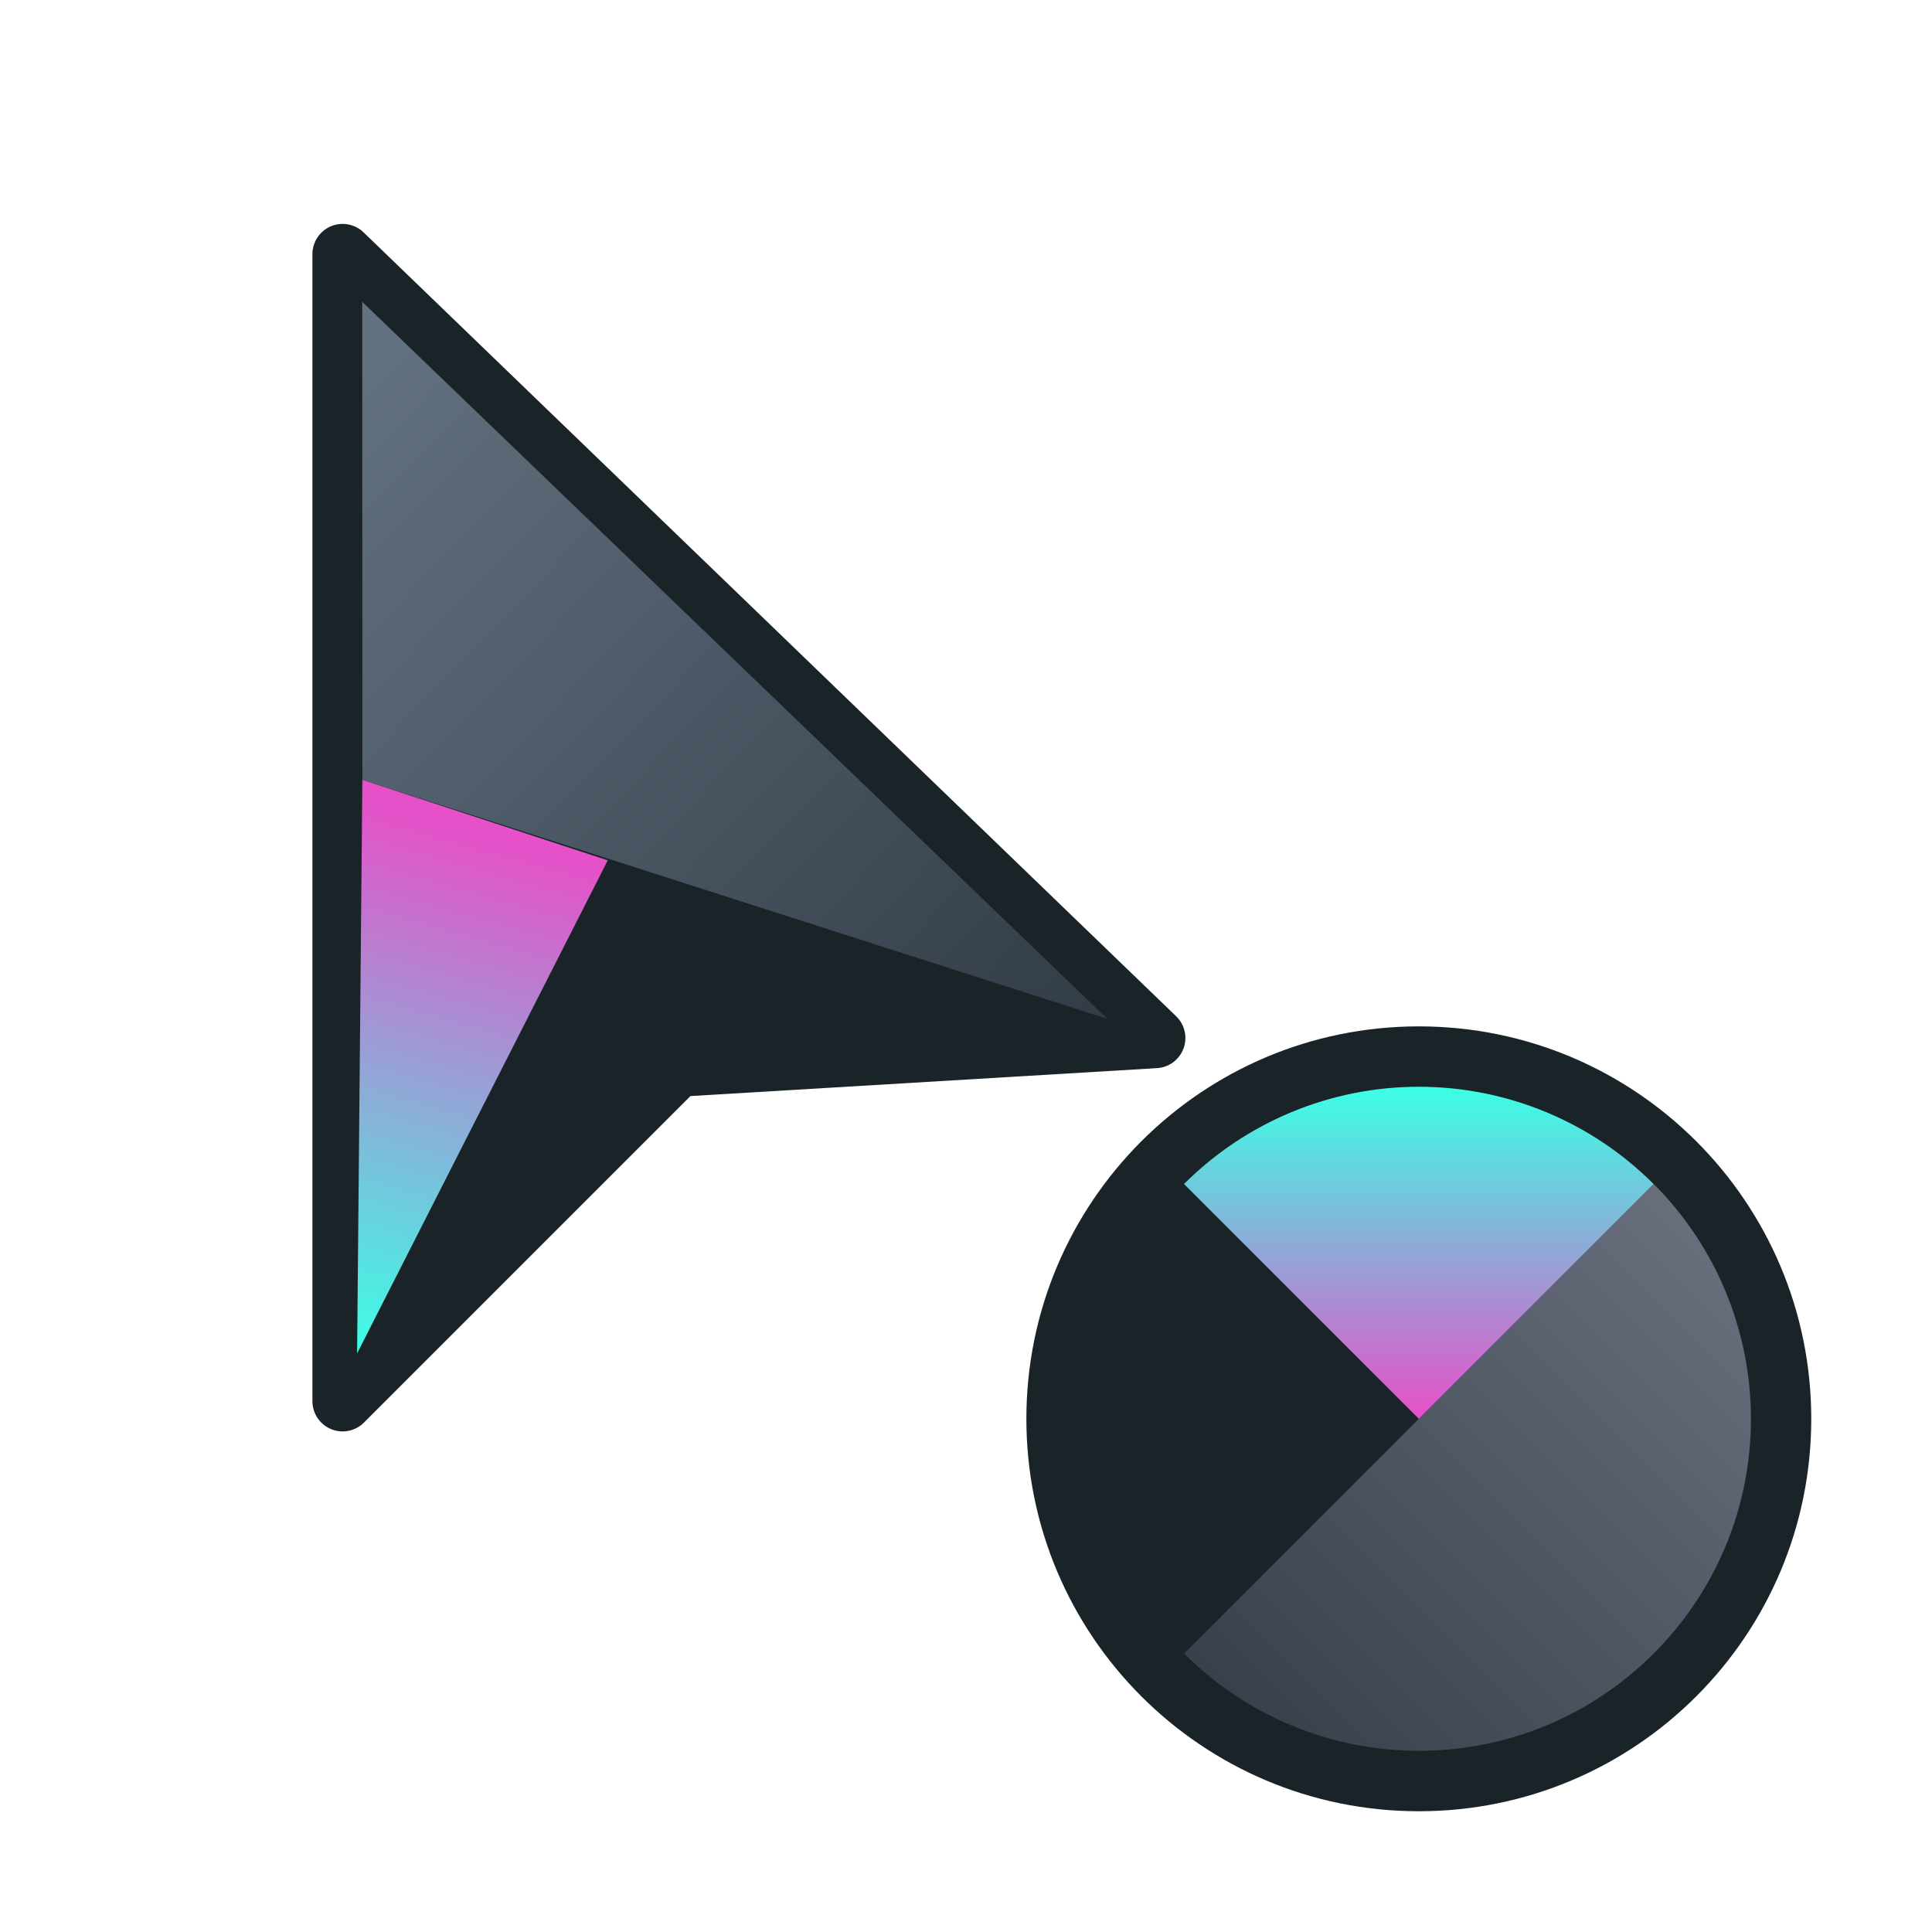
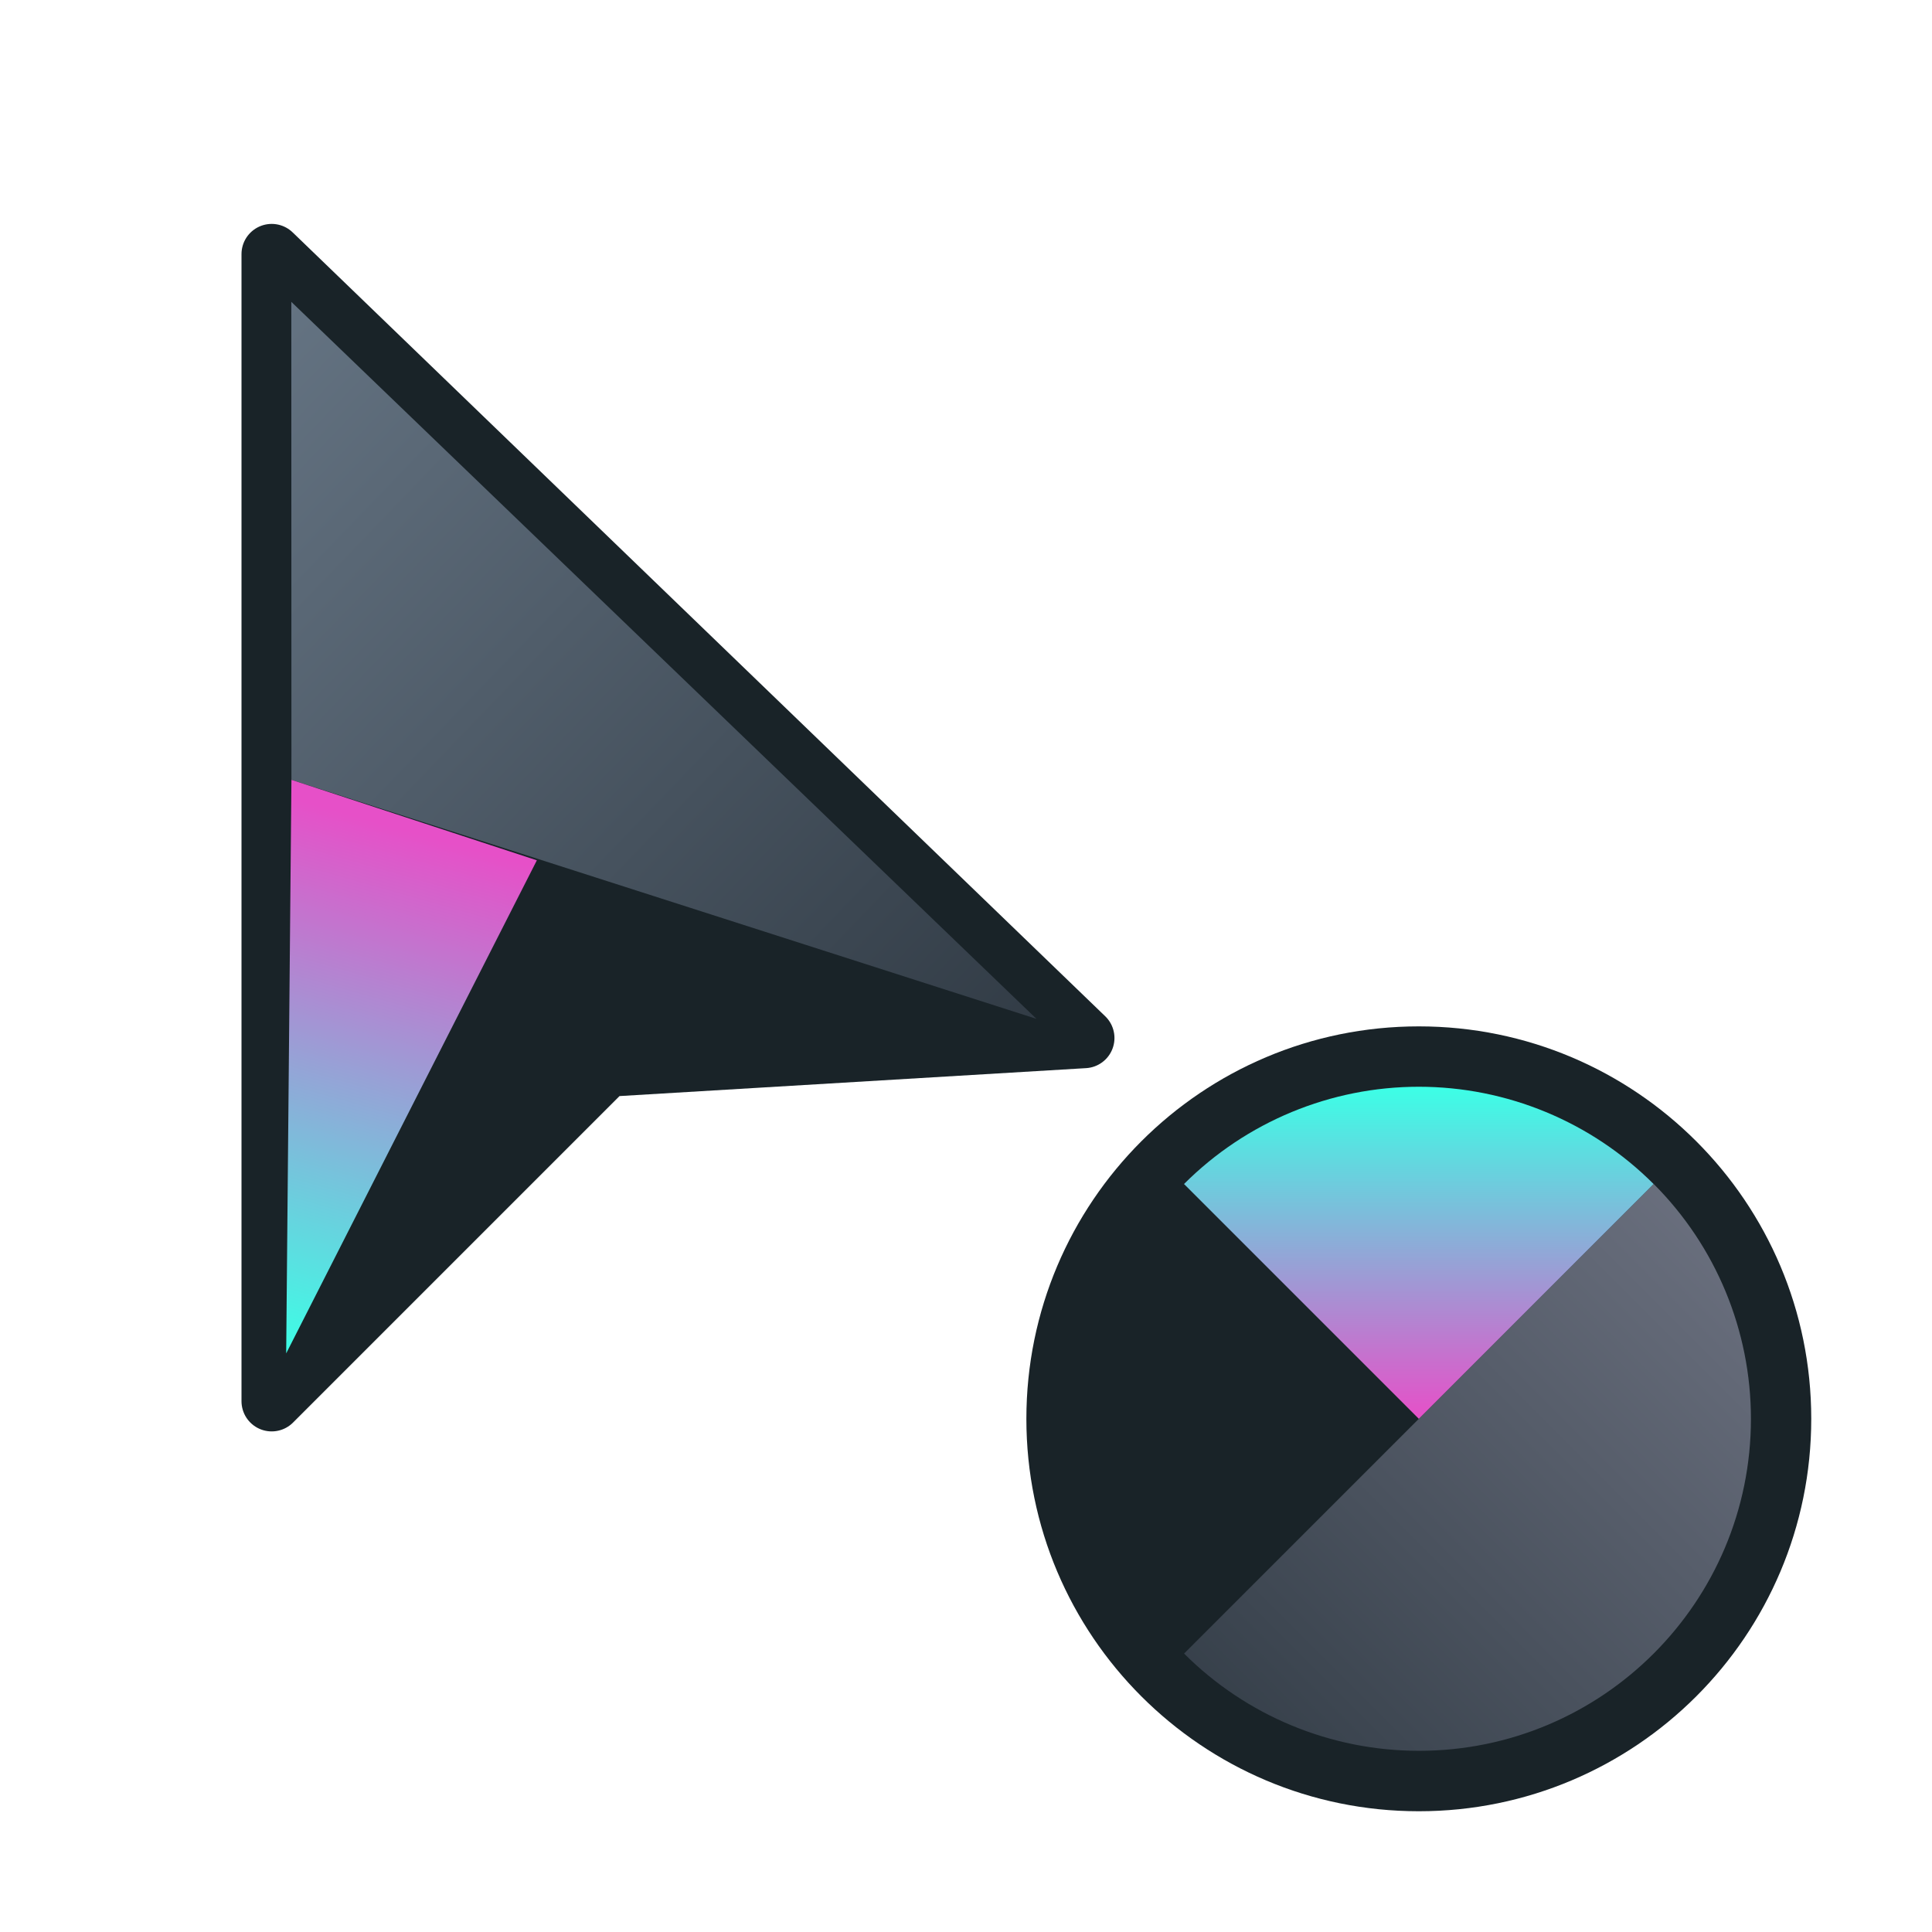
<svg xmlns="http://www.w3.org/2000/svg" xmlns:xlink="http://www.w3.org/1999/xlink" width="32" height="32" version="1.1" viewBox="0 0 32 32" id="svg70">
  <defs id="defs38">
    <filter id="b" x="-.162" y="-.095" width="1.324" height="1.191" color-interpolation-filters="sRGB">
      <feGaussianBlur stdDeviation="0.628" id="feGaussianBlur2" />
    </filter>
    <filter id="h" x="-.12" y="-.12" width="1.24" height="1.24" color-interpolation-filters="sRGB">
      <feGaussianBlur stdDeviation="0.65" id="feGaussianBlur5" />
    </filter>
    <linearGradient id="g" x1="17.871" x2="17.871" y1="7.668" y2="17.893" gradientTransform="matrix(.60764 0 0 .58122 11.1 1033.5)" gradientUnits="userSpaceOnUse">
      <stop stop-color="#FBB114" offset="0" id="stop8" />
      <stop stop-color="#FF9508" offset="1" id="stop10" />
    </linearGradient>
    <linearGradient id="f" x1="23.954" x2="23.954" y1="8.61" y2="19.256" gradientTransform="matrix(.5582 0 0 .6327 11.1 1033.5)" gradientUnits="userSpaceOnUse">
      <stop stop-color="#FF645D" offset="0" id="stop13" />
      <stop stop-color="#FF4332" offset="1" id="stop15" />
    </linearGradient>
    <linearGradient id="e" x1="20.127" x2="20.127" y1="19.205" y2="29.033" gradientTransform="matrix(.65219 0 0 .54152 11.1 1033.5)" gradientUnits="userSpaceOnUse">
      <stop stop-color="#CA70E1" offset="0" id="stop18" />
      <stop stop-color="#B452CB" offset="1" id="stop20" />
    </linearGradient>
    <linearGradient id="d" x1="16.36" x2="16.36" y1="17.893" y2="28.118" gradientTransform="matrix(.60764 0 0 .58122 11.1 1033.5)" gradientUnits="userSpaceOnUse">
      <stop stop-color="#14ADF6" offset="0" id="stop23" />
      <stop stop-color="#1191F4" offset="1" id="stop25" />
    </linearGradient>
    <linearGradient id="c" x1="13.308" x2="13.308" y1="13.619" y2="24.265" gradientTransform="matrix(.5582 0 0 .6327 11.1 1033.5)" gradientUnits="userSpaceOnUse">
      <stop stop-color="#52CF30" offset="0" id="stop28" />
      <stop stop-color="#3BBD1C" offset="1" id="stop30" />
    </linearGradient>
    <linearGradient id="a" x1="11.766" x2="11.766" y1="9.377" y2="19.205" gradientTransform="matrix(.65219 0 0 .54152 11.1 1033.5)" gradientUnits="userSpaceOnUse">
      <stop stop-color="#FFD305" offset="0" id="stop33" />
      <stop stop-color="#FDCF01" offset="1" id="stop35" />
    </linearGradient>
    <linearGradient xlink:href="#linearGradient910" id="linearGradient904" x1="8" y1="5" x2="27" y2="24" gradientUnits="userSpaceOnUse" gradientTransform="matrix(0,0.5,-0.5,0,31.49997,15.49998)" />
    <linearGradient id="linearGradient910">
      <stop style="stop-color:#6e7382;stop-opacity:1" offset="0" id="stop906" />
      <stop style="stop-color:#323c46;stop-opacity:1" offset="1" id="stop908" />
    </linearGradient>
    <linearGradient xlink:href="#linearGradient939" id="linearGradient941" x1="-66" y1="1036.362" x2="-55" y2="1036.362" gradientUnits="userSpaceOnUse" gradientTransform="matrix(0,0.5,-0.5,0,541.6811,50.99998)" />
    <linearGradient id="linearGradient939">
      <stop style="stop-color:#3cffe6;stop-opacity:1" offset="0" id="stop935" />
      <stop style="stop-color:#e650c8;stop-opacity:1" offset="1" id="stop937" />
    </linearGradient>
    <linearGradient xlink:href="#linearGradient858" id="linearGradient860" x1="25.72" y1="6.186" x2="38.062" y2="18.062" gradientUnits="userSpaceOnUse" />
    <linearGradient id="linearGradient858">
      <stop style="stop-color:#647382;stop-opacity:1" offset="0" id="stop854" />
      <stop style="stop-color:#323c46;stop-opacity:1" offset="1" id="stop856" />
    </linearGradient>
    <linearGradient xlink:href="#linearGradient939" id="linearGradient852" x1="25.635" y1="23.604" x2="28.062" y2="15.062" gradientUnits="userSpaceOnUse" />
  </defs>
  <circle style="fill:#192328;fill-opacity:1;stroke:none;stroke-width:0.591;stroke-linecap:round;stroke-linejoin:round;paint-order:stroke fill markers" id="path943" cx="23.5" cy="23.5" r="6.5" />
  <circle style="fill:#192328;fill-opacity:1;stroke:none;stroke-width:0.5;stroke-linecap:round;stroke-linejoin:round;paint-order:stroke fill markers" id="path889" cx="23.5" cy="-23.5" r="5.5" transform="rotate(90)" />
  <path id="path895" style="fill:url(#linearGradient904);fill-opacity:1;stroke:none;stroke-width:0.5;stroke-linecap:round;stroke-linejoin:round;paint-order:stroke fill markers" d="m 27.389,19.611 -7.777,7.777 a 5.5,5.5 0 0 0 3.889,1.611 5.5,5.5 0 0 0 5.5,-5.5 5.5,5.5 0 0 0 -1.611,-3.889 z" />
  <path id="path922" style="fill:url(#linearGradient941);fill-opacity:1;stroke:none;stroke-width:0.5;stroke-linecap:round;stroke-linejoin:round;paint-order:stroke fill markers" d="m 23.5,23.5 3.889,-3.889 a 5.5,5.5 0 0 0 -3.889,-1.611 5.5,5.5 0 0 0 -3.889,1.611 z" />
-   <g id="g901" transform="translate(-19.72027,-1.186422)">
+   <g id="g901" transform="translate(-20.89502,-1.186422)">
    <path style="fill:#192328;fill-opacity:1;stroke:#192328;stroke-width:1;stroke-linecap:butt;stroke-linejoin:round;stroke-miterlimit:4;stroke-dasharray:none;stroke-opacity:1" d="M 25.395,5.395 V 24.395 l 5.542,-5.542 7.917,-0.474 z" id="path884" />
    <path style="fill:url(#linearGradient860);fill-opacity:1;stroke:none;stroke-width:0.792px;stroke-linecap:butt;stroke-linejoin:miter;stroke-opacity:1" d="M 25.72,6.186 38.062,18.062 25.722,14.103 Z" id="path886" />
    <path style="fill:url(#linearGradient852);fill-opacity:1;stroke:none;stroke-width:0.792px;stroke-linecap:butt;stroke-linejoin:miter;stroke-opacity:1" d="m 25.722,14.103 -0.087,9.5 4.152,-8.167 z" id="path888" />
  </g>
</svg>
